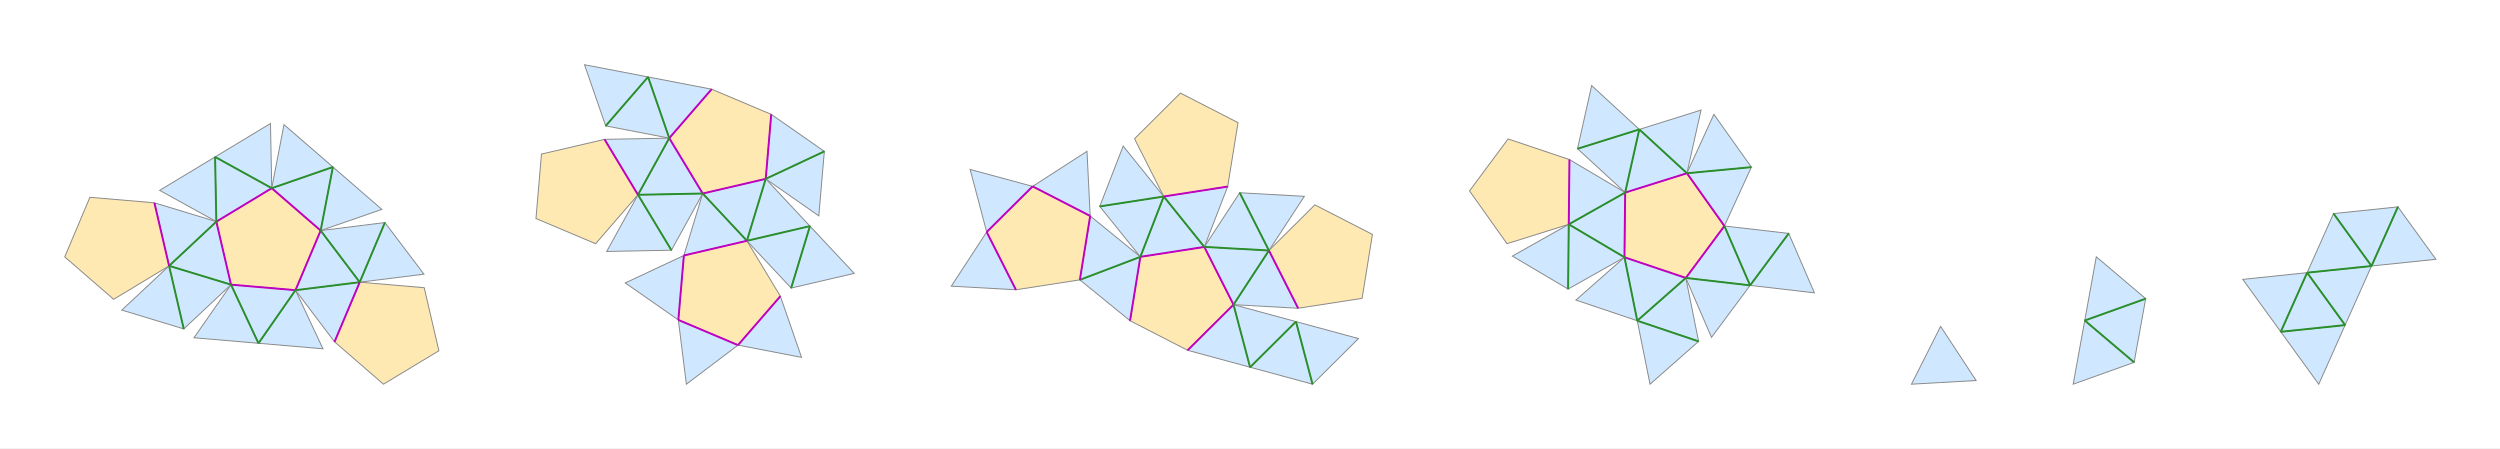
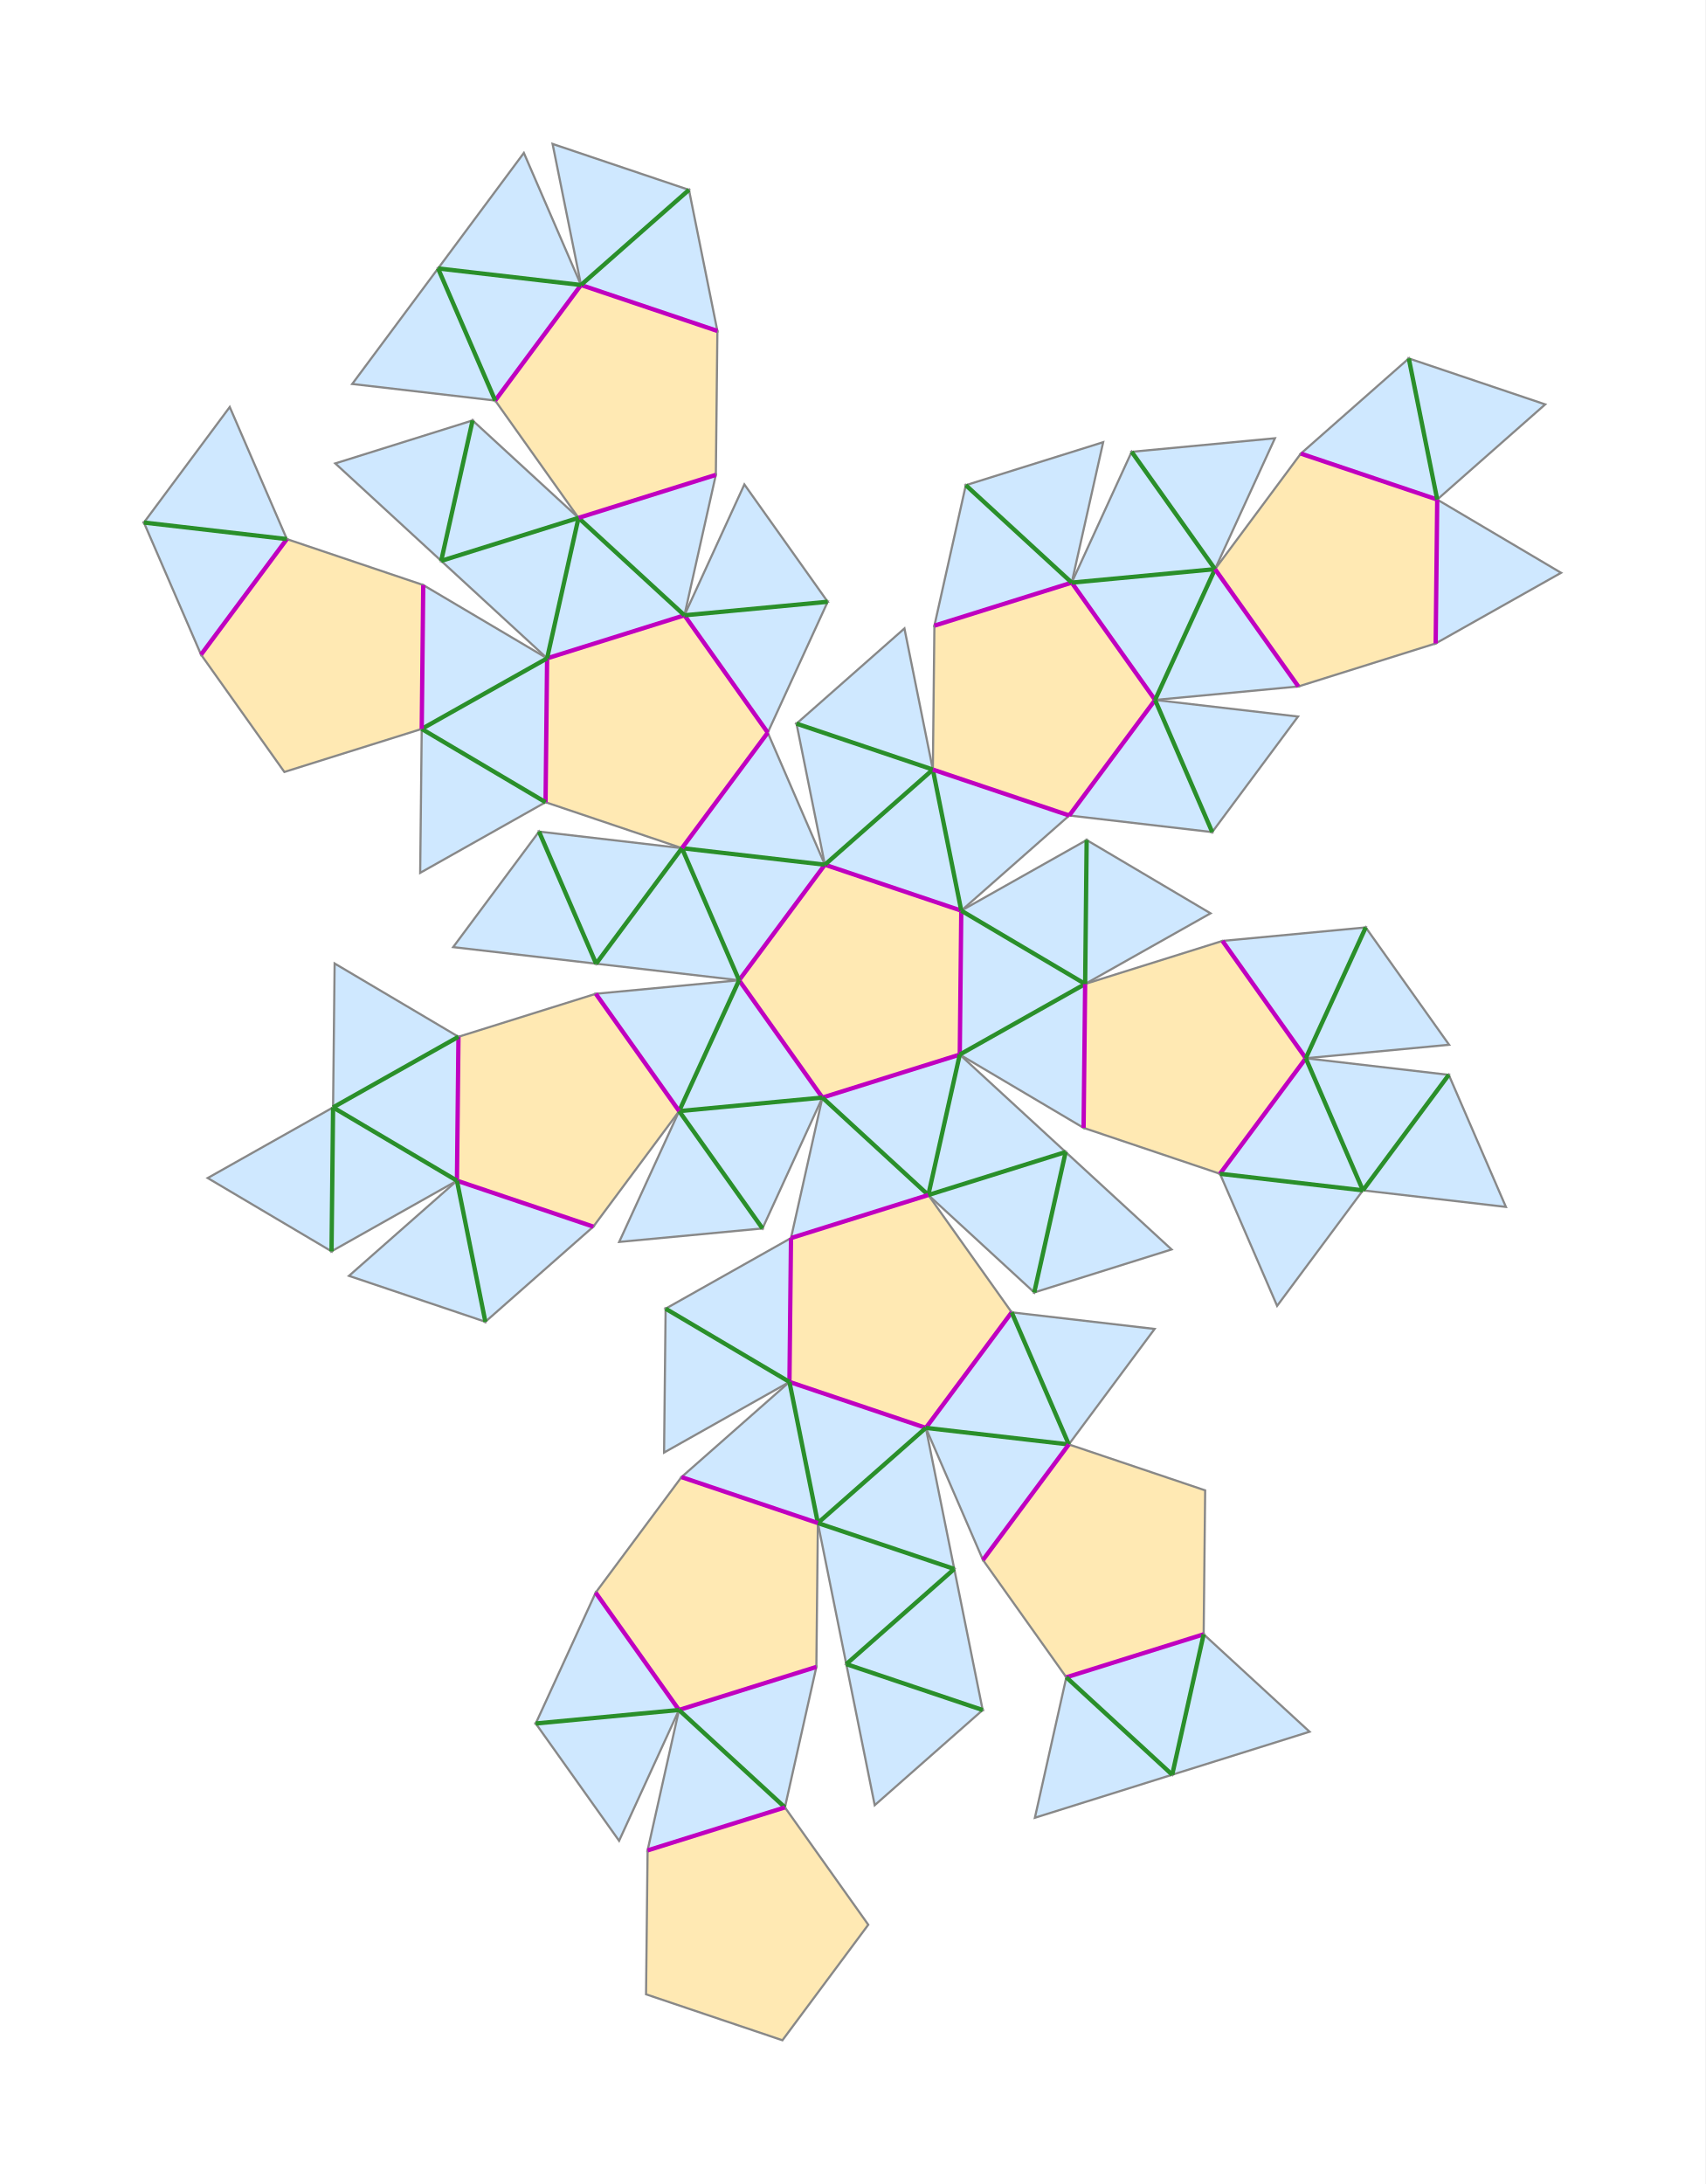
- <svg xmlns="http://www.w3.org/2000/svg" width="1545" height="277" viewBox="0 0 1545 277">
-   <rect width="1545" height="277" fill="white" />
-   <polygon points="198.17,142.49 167.94,116.30 133.69,136.97 142.76,175.93 182.61,179.34" fill="#ffe9b3" stroke="#888" stroke-width="0.6" />
-   <polygon points="104.49,164.30 142.76,175.93 133.69,136.97" fill="#cfe8ff" stroke="#888" stroke-width="0.6" />
-   <polygon points="198.17,142.49 182.61,179.34 222.31,174.39" fill="#cfe8ff" stroke="#888" stroke-width="0.6" />
-   <polygon points="167.94,116.30 132.92,96.98 133.69,136.97" fill="#cfe8ff" stroke="#888" stroke-width="0.6" />
-   <polygon points="159.73,212.15 182.61,179.34 142.76,175.93" fill="#cfe8ff" stroke="#888" stroke-width="0.6" />
-   <polygon points="198.17,142.49 205.73,103.21 167.94,116.30" fill="#cfe8ff" stroke="#888" stroke-width="0.6" />
-   <polygon points="142.76,175.93 104.49,164.30 113.56,203.26" fill="#cfe8ff" stroke="#888" stroke-width="0.6" />
-   <polygon points="95.42,125.34 104.49,164.30 133.69,136.97" fill="#cfe8ff" stroke="#888" stroke-width="0.6" />
-   <polygon points="222.31,174.39 237.87,137.54 198.17,142.49" fill="#cfe8ff" stroke="#888" stroke-width="0.6" />
-   <polygon points="222.31,174.39 182.61,179.34 206.75,211.24" fill="#cfe8ff" stroke="#888" stroke-width="0.6" />
-   <polygon points="167.16,76.31 132.92,96.98 167.94,116.30" fill="#cfe8ff" stroke="#888" stroke-width="0.6" />
-   <polygon points="133.69,136.97 132.92,96.98 98.67,117.64" fill="#cfe8ff" stroke="#888" stroke-width="0.6" />
-   <polygon points="199.59,215.56 182.61,179.34 159.73,212.15" fill="#cfe8ff" stroke="#888" stroke-width="0.6" />
-   <polygon points="159.73,212.15 142.76,175.93 119.88,208.73" fill="#cfe8ff" stroke="#888" stroke-width="0.6" />
-   <polygon points="198.17,142.49 235.97,129.40 205.73,103.21" fill="#cfe8ff" stroke="#888" stroke-width="0.6" />
-   <polygon points="205.73,103.21 175.50,77.02 167.94,116.30" fill="#cfe8ff" stroke="#888" stroke-width="0.6" />
-   <polygon points="113.56,203.26 104.49,164.30 75.28,191.64" fill="#cfe8ff" stroke="#888" stroke-width="0.6" />
-   <polygon points="40.00,158.78 70.24,184.97 104.49,164.30 95.42,125.34 55.56,121.93" fill="#ffe9b3" stroke="#888" stroke-width="0.6" />
-   <polygon points="262.00,169.44 237.87,137.54 222.31,174.39" fill="#cfe8ff" stroke="#888" stroke-width="0.6" />
-   <polygon points="271.23,216.76 262.16,177.80 222.31,174.39 206.75,211.24 236.98,237.43" fill="#ffe9b3" stroke="#888" stroke-width="0.6" />
-   <line x1="142.76" y1="175.93" x2="133.69" y2="136.97" stroke="#c000c0" stroke-width="1.2" />
-   <line x1="182.61" y1="179.34" x2="198.17" y2="142.49" stroke="#c000c0" stroke-width="1.2" />
-   <line x1="133.69" y1="136.97" x2="167.94" y2="116.30" stroke="#c000c0" stroke-width="1.2" />
-   <line x1="182.61" y1="179.34" x2="142.76" y2="175.93" stroke="#c000c0" stroke-width="1.2" />
-   <line x1="167.94" y1="116.30" x2="198.17" y2="142.49" stroke="#c000c0" stroke-width="1.2" />
-   <line x1="142.76" y1="175.93" x2="104.49" y2="164.30" stroke="#2a8f2a" stroke-width="1.2" />
-   <line x1="133.69" y1="136.97" x2="104.49" y2="164.30" stroke="#2a8f2a" stroke-width="1.2" />
-   <line x1="222.31" y1="174.39" x2="198.17" y2="142.49" stroke="#2a8f2a" stroke-width="1.2" />
-   <line x1="182.61" y1="179.34" x2="222.31" y2="174.39" stroke="#2a8f2a" stroke-width="1.2" />
-   <line x1="132.92" y1="96.98" x2="167.94" y2="116.30" stroke="#2a8f2a" stroke-width="1.2" />
-   <line x1="132.92" y1="96.98" x2="133.69" y2="136.97" stroke="#2a8f2a" stroke-width="1.2" />
-   <line x1="182.61" y1="179.34" x2="159.73" y2="212.15" stroke="#2a8f2a" stroke-width="1.2" />
-   <line x1="142.76" y1="175.93" x2="159.73" y2="212.15" stroke="#2a8f2a" stroke-width="1.2" />
-   <line x1="198.17" y1="142.49" x2="205.73" y2="103.21" stroke="#2a8f2a" stroke-width="1.2" />
-   <line x1="205.73" y1="103.21" x2="167.94" y2="116.30" stroke="#2a8f2a" stroke-width="1.2" />
-   <line x1="104.49" y1="164.30" x2="113.56" y2="203.26" stroke="#2a8f2a" stroke-width="1.2" />
-   <line x1="104.49" y1="164.30" x2="95.42" y2="125.34" stroke="#c000c0" stroke-width="1.2" />
-   <line x1="237.87" y1="137.54" x2="222.31" y2="174.39" stroke="#2a8f2a" stroke-width="1.2" />
-   <line x1="206.75" y1="211.24" x2="222.31" y2="174.39" stroke="#c000c0" stroke-width="1.2" />
-   <polygon points="439.78,55.12 413.59,85.36 434.26,119.60 473.22,110.53 476.63,70.68" fill="#ffe9b3" stroke="#888" stroke-width="0.6" />
-   <polygon points="473.22,110.53 434.26,119.60 461.59,148.81" fill="#cfe8ff" stroke="#888" stroke-width="0.6" />
-   <polygon points="413.59,85.36 439.78,55.12 400.50,47.56" fill="#cfe8ff" stroke="#888" stroke-width="0.6" />
-   <polygon points="434.26,119.60 413.59,85.36 394.27,120.38" fill="#cfe8ff" stroke="#888" stroke-width="0.6" />
-   <polygon points="473.22,110.53 509.44,93.56 476.63,70.68" fill="#cfe8ff" stroke="#888" stroke-width="0.6" />
-   <polygon points="422.63,157.88 461.59,148.81 434.26,119.60" fill="#cfe8ff" stroke="#888" stroke-width="0.6" />
-   <polygon points="473.22,110.53 461.59,148.81 500.55,139.74" fill="#cfe8ff" stroke="#888" stroke-width="0.6" />
-   <polygon points="374.31,77.80 413.59,85.36 400.50,47.56" fill="#cfe8ff" stroke="#888" stroke-width="0.6" />
-   <polygon points="394.27,120.38 413.59,85.36 373.60,86.13" fill="#cfe8ff" stroke="#888" stroke-width="0.6" />
-   <polygon points="414.93,154.63 434.26,119.60 394.27,120.38" fill="#cfe8ff" stroke="#888" stroke-width="0.6" />
-   <polygon points="506.03,133.42 509.44,93.56 473.22,110.53" fill="#cfe8ff" stroke="#888" stroke-width="0.6" />
-   <polygon points="456.07,213.29 482.26,183.06 461.59,148.81 422.63,157.88 419.22,197.73" fill="#ffe9b3" stroke="#888" stroke-width="0.6" />
-   <polygon points="461.59,148.81 488.93,178.01 500.55,139.74" fill="#cfe8ff" stroke="#888" stroke-width="0.6" />
-   <polygon points="361.22,40.00 374.31,77.80 400.50,47.56" fill="#cfe8ff" stroke="#888" stroke-width="0.6" />
-   <polygon points="373.60,86.13 334.64,95.20 331.23,135.05 368.08,150.61 394.27,120.38" fill="#ffe9b3" stroke="#888" stroke-width="0.6" />
-   <polygon points="394.27,120.38 374.94,155.40 414.93,154.63" fill="#cfe8ff" stroke="#888" stroke-width="0.6" />
-   <polygon points="386.41,174.85 419.22,197.73 422.63,157.88" fill="#cfe8ff" stroke="#888" stroke-width="0.6" />
-   <polygon points="482.26,183.06 456.07,213.29 495.35,220.85" fill="#cfe8ff" stroke="#888" stroke-width="0.6" />
-   <polygon points="424.17,237.43 456.07,213.29 419.22,197.73" fill="#cfe8ff" stroke="#888" stroke-width="0.6" />
-   <polygon points="500.55,139.74 488.93,178.01 527.89,168.94" fill="#cfe8ff" stroke="#888" stroke-width="0.6" />
-   <line x1="434.26" y1="119.60" x2="473.22" y2="110.53" stroke="#c000c0" stroke-width="1.2" />
-   <line x1="439.78" y1="55.12" x2="413.59" y2="85.36" stroke="#c000c0" stroke-width="1.2" />
-   <line x1="413.59" y1="85.36" x2="434.26" y2="119.60" stroke="#c000c0" stroke-width="1.2" />
-   <line x1="473.22" y1="110.53" x2="476.63" y2="70.68" stroke="#c000c0" stroke-width="1.2" />
-   <line x1="461.59" y1="148.81" x2="434.26" y2="119.60" stroke="#2a8f2a" stroke-width="1.2" />
-   <line x1="461.59" y1="148.81" x2="473.22" y2="110.53" stroke="#2a8f2a" stroke-width="1.2" />
-   <line x1="413.59" y1="85.36" x2="400.50" y2="47.56" stroke="#2a8f2a" stroke-width="1.2" />
-   <line x1="413.59" y1="85.36" x2="394.27" y2="120.38" stroke="#2a8f2a" stroke-width="1.2" />
-   <line x1="434.26" y1="119.60" x2="394.27" y2="120.38" stroke="#2a8f2a" stroke-width="1.2" />
-   <line x1="509.44" y1="93.56" x2="473.22" y2="110.53" stroke="#2a8f2a" stroke-width="1.2" />
-   <line x1="461.59" y1="148.81" x2="422.63" y2="157.88" stroke="#c000c0" stroke-width="1.2" />
-   <line x1="461.59" y1="148.81" x2="500.55" y2="139.74" stroke="#2a8f2a" stroke-width="1.2" />
-   <line x1="400.50" y1="47.56" x2="374.31" y2="77.80" stroke="#2a8f2a" stroke-width="1.2" />
-   <line x1="394.27" y1="120.38" x2="373.60" y2="86.13" stroke="#c000c0" stroke-width="1.2" />
-   <line x1="414.93" y1="154.63" x2="394.27" y2="120.38" stroke="#2a8f2a" stroke-width="1.2" />
-   <line x1="422.63" y1="157.88" x2="419.22" y2="197.73" stroke="#c000c0" stroke-width="1.2" />
-   <line x1="482.26" y1="183.06" x2="456.07" y2="213.29" stroke="#c000c0" stroke-width="1.2" />
-   <line x1="456.07" y1="213.29" x2="419.22" y2="197.73" stroke="#c000c0" stroke-width="1.2" />
-   <line x1="488.93" y1="178.01" x2="500.55" y2="139.74" stroke="#2a8f2a" stroke-width="1.2" />
-   <polygon points="698.36,198.21 733.94,216.48 762.31,188.28 744.26,152.59 704.74,158.72" fill="#ffe9b3" stroke="#888" stroke-width="0.6" />
-   <polygon points="772.55,226.95 762.31,188.28 733.94,216.48" fill="#cfe8ff" stroke="#888" stroke-width="0.6" />
-   <polygon points="704.74,158.72 667.35,172.94 698.36,198.21" fill="#cfe8ff" stroke="#888" stroke-width="0.6" />
-   <polygon points="784.20,154.81 744.26,152.59 762.31,188.28" fill="#cfe8ff" stroke="#888" stroke-width="0.6" />
-   <polygon points="704.74,158.72 744.26,152.59 719.19,121.43" fill="#cfe8ff" stroke="#888" stroke-width="0.6" />
-   <polygon points="800.92,198.76 762.31,188.28 772.55,226.95" fill="#cfe8ff" stroke="#888" stroke-width="0.6" />
-   <polygon points="673.73,133.46 667.35,172.94 704.74,158.72" fill="#cfe8ff" stroke="#888" stroke-width="0.6" />
-   <polygon points="784.20,154.81 762.31,188.28 802.25,190.50" fill="#cfe8ff" stroke="#888" stroke-width="0.6" />
-   <polygon points="766.15,119.11 744.26,152.59 784.20,154.81" fill="#cfe8ff" stroke="#888" stroke-width="0.6" />
-   <polygon points="679.66,127.56 704.74,158.72 719.19,121.43" fill="#cfe8ff" stroke="#888" stroke-width="0.6" />
-   <polygon points="719.19,121.43 744.26,152.59 758.71,115.29" fill="#cfe8ff" stroke="#888" stroke-width="0.6" />
-   <polygon points="800.92,198.76 772.55,226.95 811.15,237.43" fill="#cfe8ff" stroke="#888" stroke-width="0.6" />
-   <polygon points="627.82,179.08 667.35,172.94 673.73,133.46 638.14,115.19 609.77,143.38" fill="#ffe9b3" stroke="#888" stroke-width="0.6" />
-   <polygon points="802.25,190.50 841.78,184.37 848.16,144.88 812.57,126.61 784.20,154.81" fill="#ffe9b3" stroke="#888" stroke-width="0.6" />
-   <polygon points="766.15,119.11 784.20,154.81 806.09,121.33" fill="#cfe8ff" stroke="#888" stroke-width="0.6" />
-   <polygon points="694.11,90.26 679.66,127.56 719.19,121.43" fill="#cfe8ff" stroke="#888" stroke-width="0.6" />
-   <polygon points="765.09,75.80 729.51,57.53 701.14,85.73 719.19,121.43 758.71,115.29" fill="#ffe9b3" stroke="#888" stroke-width="0.6" />
-   <polygon points="800.92,198.76 811.15,237.43 839.52,209.23" fill="#cfe8ff" stroke="#888" stroke-width="0.6" />
-   <polygon points="587.89,176.86 627.82,179.08 609.77,143.38" fill="#cfe8ff" stroke="#888" stroke-width="0.6" />
-   <polygon points="638.14,115.19 599.54,104.72 609.77,143.38" fill="#cfe8ff" stroke="#888" stroke-width="0.6" />
-   <polygon points="671.76,93.51 638.14,115.19 673.73,133.46" fill="#cfe8ff" stroke="#888" stroke-width="0.6" />
-   <line x1="762.31" y1="188.28" x2="733.94" y2="216.48" stroke="#c000c0" stroke-width="1.2" />
-   <line x1="698.36" y1="198.21" x2="704.74" y2="158.72" stroke="#c000c0" stroke-width="1.2" />
-   <line x1="744.26" y1="152.59" x2="762.31" y2="188.28" stroke="#c000c0" stroke-width="1.2" />
-   <line x1="744.26" y1="152.59" x2="704.74" y2="158.72" stroke="#c000c0" stroke-width="1.2" />
-   <line x1="762.31" y1="188.28" x2="772.55" y2="226.95" stroke="#2a8f2a" stroke-width="1.2" />
-   <line x1="667.35" y1="172.94" x2="704.74" y2="158.72" stroke="#2a8f2a" stroke-width="1.2" />
-   <line x1="762.31" y1="188.28" x2="784.20" y2="154.81" stroke="#2a8f2a" stroke-width="1.2" />
-   <line x1="744.26" y1="152.59" x2="784.20" y2="154.81" stroke="#2a8f2a" stroke-width="1.2" />
-   <line x1="704.74" y1="158.72" x2="719.19" y2="121.43" stroke="#2a8f2a" stroke-width="1.2" />
-   <line x1="744.26" y1="152.59" x2="719.19" y2="121.43" stroke="#2a8f2a" stroke-width="1.2" />
-   <line x1="772.55" y1="226.95" x2="800.92" y2="198.76" stroke="#2a8f2a" stroke-width="1.2" />
-   <line x1="667.35" y1="172.94" x2="673.73" y2="133.46" stroke="#c000c0" stroke-width="1.2" />
-   <line x1="784.20" y1="154.81" x2="802.25" y2="190.50" stroke="#c000c0" stroke-width="1.2" />
-   <line x1="784.20" y1="154.81" x2="766.15" y2="119.11" stroke="#2a8f2a" stroke-width="1.2" />
-   <line x1="679.66" y1="127.56" x2="719.19" y2="121.43" stroke="#2a8f2a" stroke-width="1.2" />
-   <line x1="758.71" y1="115.29" x2="719.19" y2="121.43" stroke="#c000c0" stroke-width="1.2" />
-   <line x1="811.15" y1="237.43" x2="800.92" y2="198.76" stroke="#2a8f2a" stroke-width="1.2" />
-   <line x1="627.82" y1="179.08" x2="609.77" y2="143.38" stroke="#c000c0" stroke-width="1.2" />
-   <line x1="609.77" y1="143.38" x2="638.14" y2="115.19" stroke="#c000c0" stroke-width="1.2" />
-   <line x1="638.14" y1="115.19" x2="673.73" y2="133.46" stroke="#c000c0" stroke-width="1.2" />
-   <polygon points="1004.35,119.00 1003.92,159.00 1041.83,171.77 1065.68,139.66 1042.52,107.05" fill="#ffe9b3" stroke="#888" stroke-width="0.6" />
-   <polygon points="1004.35,119.00 969.49,138.63 1003.92,159.00" fill="#cfe8ff" stroke="#888" stroke-width="0.6" />
-   <polygon points="1041.83,171.77 1003.92,159.00 1011.82,198.21" fill="#cfe8ff" stroke="#888" stroke-width="0.6" />
-   <polygon points="1042.52,107.05 1013.08,79.97 1004.35,119.00" fill="#cfe8ff" stroke="#888" stroke-width="0.6" />
-   <polygon points="1081.56,176.37 1065.68,139.66 1041.83,171.77" fill="#cfe8ff" stroke="#888" stroke-width="0.6" />
-   <polygon points="1042.52,107.05 1065.68,139.66 1082.34,103.29" fill="#cfe8ff" stroke="#888" stroke-width="0.6" />
-   <polygon points="969.07,178.63 1003.92,159.00 969.49,138.63" fill="#cfe8ff" stroke="#888" stroke-width="0.6" />
-   <polygon points="969.92,98.63 969.49,138.63 1004.35,119.00" fill="#cfe8ff" stroke="#888" stroke-width="0.6" />
-   <polygon points="1003.92,159.00 973.91,185.45 1011.82,198.21" fill="#cfe8ff" stroke="#888" stroke-width="0.6" />
-   <polygon points="1049.73,210.98 1041.83,171.77 1011.82,198.21" fill="#cfe8ff" stroke="#888" stroke-width="0.6" />
-   <polygon points="1004.35,119.00 1013.08,79.97 974.91,91.92" fill="#cfe8ff" stroke="#888" stroke-width="0.6" />
-   <polygon points="1013.08,79.97 1042.52,107.05 1051.25,68.01" fill="#cfe8ff" stroke="#888" stroke-width="0.6" />
-   <polygon points="1081.56,176.37 1041.83,171.77 1057.71,208.48" fill="#cfe8ff" stroke="#888" stroke-width="0.6" />
-   <polygon points="1105.42,144.26 1065.68,139.66 1081.56,176.37" fill="#cfe8ff" stroke="#888" stroke-width="0.6" />
-   <polygon points="1059.18,70.68 1042.52,107.05 1082.34,103.29" fill="#cfe8ff" stroke="#888" stroke-width="0.6" />
-   <polygon points="969.49,138.63 934.64,158.26 969.07,178.63" fill="#cfe8ff" stroke="#888" stroke-width="0.6" />
-   <polygon points="969.49,138.63 969.92,98.63 932.01,85.87 908.16,117.98 931.32,150.59" fill="#ffe9b3" stroke="#888" stroke-width="0.6" />
-   <polygon points="1049.73,210.98 1011.82,198.21 1019.72,237.43" fill="#cfe8ff" stroke="#888" stroke-width="0.6" />
-   <polygon points="1013.08,79.97 983.64,52.89 974.91,91.92" fill="#cfe8ff" stroke="#888" stroke-width="0.6" />
-   <polygon points="1105.42,144.26 1081.56,176.37 1121.30,180.98" fill="#cfe8ff" stroke="#888" stroke-width="0.6" />
-   <line x1="1003.92" y1="159.00" x2="1004.35" y2="119.00" stroke="#c000c0" stroke-width="1.2" />
-   <line x1="1041.83" y1="171.77" x2="1003.92" y2="159.00" stroke="#c000c0" stroke-width="1.2" />
-   <line x1="1042.52" y1="107.05" x2="1004.35" y2="119.00" stroke="#c000c0" stroke-width="1.2" />
-   <line x1="1065.68" y1="139.66" x2="1041.83" y2="171.77" stroke="#c000c0" stroke-width="1.2" />
-   <line x1="1065.68" y1="139.66" x2="1042.52" y2="107.05" stroke="#c000c0" stroke-width="1.2" />
-   <line x1="1003.92" y1="159.00" x2="969.49" y2="138.63" stroke="#2a8f2a" stroke-width="1.2" />
-   <line x1="969.49" y1="138.63" x2="1004.35" y2="119.00" stroke="#2a8f2a" stroke-width="1.2" />
-   <line x1="1003.92" y1="159.00" x2="1011.82" y2="198.21" stroke="#2a8f2a" stroke-width="1.2" />
-   <line x1="1041.83" y1="171.77" x2="1011.82" y2="198.21" stroke="#2a8f2a" stroke-width="1.2" />
-   <line x1="1013.08" y1="79.97" x2="1004.35" y2="119.00" stroke="#2a8f2a" stroke-width="1.2" />
-   <line x1="1013.08" y1="79.97" x2="1042.52" y2="107.05" stroke="#2a8f2a" stroke-width="1.2" />
-   <line x1="1041.83" y1="171.77" x2="1081.56" y2="176.37" stroke="#2a8f2a" stroke-width="1.2" />
-   <line x1="1065.68" y1="139.66" x2="1081.56" y2="176.37" stroke="#2a8f2a" stroke-width="1.2" />
-   <line x1="1082.34" y1="103.29" x2="1042.52" y2="107.05" stroke="#2a8f2a" stroke-width="1.2" />
-   <line x1="969.07" y1="178.63" x2="969.49" y2="138.63" stroke="#2a8f2a" stroke-width="1.2" />
-   <line x1="969.49" y1="138.63" x2="969.92" y2="98.63" stroke="#c000c0" stroke-width="1.2" />
-   <line x1="1011.82" y1="198.21" x2="1049.73" y2="210.98" stroke="#2a8f2a" stroke-width="1.2" />
-   <line x1="1013.08" y1="79.97" x2="974.91" y2="91.92" stroke="#2a8f2a" stroke-width="1.2" />
-   <line x1="1081.56" y1="176.37" x2="1105.42" y2="144.26" stroke="#2a8f2a" stroke-width="1.2" />
-   <polygon points="1199.30,201.71 1181.30,237.43 1221.23,235.16" fill="#cfe8ff" stroke="#888" stroke-width="0.6" />
-   <polygon points="1288.37,198.07 1281.23,237.43 1318.89,223.93" fill="#cfe8ff" stroke="#888" stroke-width="0.6" />
-   <polygon points="1326.03,184.57 1288.37,198.07 1318.89,223.93" fill="#cfe8ff" stroke="#888" stroke-width="0.6" />
-   <polygon points="1326.03,184.57 1295.51,158.71 1288.37,198.07" fill="#cfe8ff" stroke="#888" stroke-width="0.6" />
-   <line x1="1288.37" y1="198.07" x2="1318.89" y2="223.93" stroke="#2a8f2a" stroke-width="1.2" />
-   <line x1="1288.37" y1="198.07" x2="1326.03" y2="184.57" stroke="#2a8f2a" stroke-width="1.2" />
-   <polygon points="1432.98,237.43 1449.29,200.90 1409.51,205.04" fill="#cfe8ff" stroke="#888" stroke-width="0.6" />
-   <polygon points="1409.51,205.04 1449.29,200.90 1425.81,168.51" fill="#cfe8ff" stroke="#888" stroke-width="0.6" />
-   <polygon points="1449.29,200.90 1465.60,164.38 1425.81,168.51" fill="#cfe8ff" stroke="#888" stroke-width="0.6" />
-   <polygon points="1409.51,205.04 1425.81,168.51 1386.03,172.65" fill="#cfe8ff" stroke="#888" stroke-width="0.6" />
-   <polygon points="1425.81,168.51 1465.60,164.38 1442.12,131.99" fill="#cfe8ff" stroke="#888" stroke-width="0.6" />
-   <polygon points="1465.60,164.38 1481.91,127.85 1442.12,131.99" fill="#cfe8ff" stroke="#888" stroke-width="0.6" />
-   <polygon points="1505.38,160.24 1481.91,127.85 1465.60,164.38" fill="#cfe8ff" stroke="#888" stroke-width="0.6" />
-   <line x1="1449.29" y1="200.90" x2="1409.51" y2="205.04" stroke="#2a8f2a" stroke-width="1.2" />
-   <line x1="1449.29" y1="200.90" x2="1425.81" y2="168.51" stroke="#2a8f2a" stroke-width="1.2" />
-   <line x1="1425.81" y1="168.51" x2="1409.51" y2="205.04" stroke="#2a8f2a" stroke-width="1.2" />
-   <line x1="1465.60" y1="164.38" x2="1425.81" y2="168.51" stroke="#2a8f2a" stroke-width="1.2" />
-   <line x1="1465.60" y1="164.38" x2="1442.12" y2="131.99" stroke="#2a8f2a" stroke-width="1.2" />
-   <line x1="1465.60" y1="164.38" x2="1481.91" y2="127.85" stroke="#2a8f2a" stroke-width="1.2" />
+ <svg xmlns="http://www.w3.org/2000/svg" width="474" height="607" viewBox="0 0 474 607">
+   <rect width="474" height="607" fill="white" />
+   <polygon points="266.77,293.10 267.19,253.10 229.28,240.33 205.43,272.44 228.59,305.05" fill="#ffe9b3" stroke="#888" stroke-width="0.6" />
+   <polygon points="228.59,305.05 258.03,332.13 266.77,293.10" fill="#cfe8ff" stroke="#888" stroke-width="0.6" />
+   <polygon points="229.28,240.33 189.55,235.73 205.43,272.44" fill="#cfe8ff" stroke="#888" stroke-width="0.6" />
+   <polygon points="267.19,253.10 259.29,213.89 229.28,240.33" fill="#cfe8ff" stroke="#888" stroke-width="0.6" />
+   <polygon points="301.62,273.47 267.19,253.10 266.77,293.10" fill="#cfe8ff" stroke="#888" stroke-width="0.6" />
+   <polygon points="228.59,305.05 205.43,272.44 188.77,308.81" fill="#cfe8ff" stroke="#888" stroke-width="0.6" />
+   <polygon points="219.86,344.09 258.03,332.13 228.59,305.05" fill="#cfe8ff" stroke="#888" stroke-width="0.6" />
+   <polygon points="266.77,293.10 258.03,332.13 296.20,320.18" fill="#cfe8ff" stroke="#888" stroke-width="0.6" />
+   <polygon points="213.40,203.62 189.55,235.73 229.28,240.33" fill="#cfe8ff" stroke="#888" stroke-width="0.6" />
+   <polygon points="205.43,272.44 189.55,235.73 165.69,267.84" fill="#cfe8ff" stroke="#888" stroke-width="0.6" />
+   <polygon points="229.28,240.33 259.29,213.89 221.39,201.12" fill="#cfe8ff" stroke="#888" stroke-width="0.6" />
+   <polygon points="267.19,253.10 297.20,226.65 259.29,213.89" fill="#cfe8ff" stroke="#888" stroke-width="0.6" />
+   <polygon points="301.62,273.47 266.77,293.10 301.19,313.47" fill="#cfe8ff" stroke="#888" stroke-width="0.6" />
+   <polygon points="301.62,273.47 302.04,233.47 267.19,253.10" fill="#cfe8ff" stroke="#888" stroke-width="0.6" />
+   <polygon points="188.77,308.81 205.43,272.44 165.61,276.20" fill="#cfe8ff" stroke="#888" stroke-width="0.6" />
+   <polygon points="188.77,308.81 211.94,341.42 228.59,305.05" fill="#cfe8ff" stroke="#888" stroke-width="0.6" />
+   <polygon points="281.20,364.74 258.03,332.13 219.86,344.09 219.43,384.08 257.34,396.85" fill="#ffe9b3" stroke="#888" stroke-width="0.6" />
+   <polygon points="258.03,332.13 287.47,359.21 296.20,320.18" fill="#cfe8ff" stroke="#888" stroke-width="0.6" />
+   <polygon points="213.40,203.62 190.24,171.01 152.07,182.97 151.64,222.96 189.55,235.73" fill="#ffe9b3" stroke="#888" stroke-width="0.6" />
+   <polygon points="189.55,235.73 149.82,231.12 165.69,267.84" fill="#cfe8ff" stroke="#888" stroke-width="0.6" />
+   <polygon points="221.39,201.12 259.29,213.89 251.39,174.67" fill="#cfe8ff" stroke="#888" stroke-width="0.6" />
+   <polygon points="259.72,173.89 259.29,213.89 297.20,226.65 321.06,194.54 297.89,161.93" fill="#ffe9b3" stroke="#888" stroke-width="0.6" />
+   <polygon points="301.62,273.47 301.19,313.47 339.10,326.23 362.95,294.12 339.79,261.51" fill="#ffe9b3" stroke="#888" stroke-width="0.6" />
+   <polygon points="336.47,253.84 302.04,233.47 301.62,273.47" fill="#cfe8ff" stroke="#888" stroke-width="0.6" />
+   <polygon points="127.43,288.15 127.01,328.15 164.92,340.92 188.77,308.81 165.61,276.20" fill="#ffe9b3" stroke="#888" stroke-width="0.6" />
+   <polygon points="188.77,308.81 172.11,345.17 211.94,341.42" fill="#cfe8ff" stroke="#888" stroke-width="0.6" />
+   <polygon points="219.43,384.08 219.86,344.09 185.01,363.72" fill="#cfe8ff" stroke="#888" stroke-width="0.6" />
+   <polygon points="227.33,423.30 257.34,396.85 219.43,384.08" fill="#cfe8ff" stroke="#888" stroke-width="0.6" />
+   <polygon points="297.08,401.45 281.20,364.74 257.34,396.85" fill="#cfe8ff" stroke="#888" stroke-width="0.6" />
+   <polygon points="296.20,320.18 287.47,359.21 325.64,347.26" fill="#cfe8ff" stroke="#888" stroke-width="0.6" />
+   <polygon points="190.24,171.01 160.80,143.93 152.07,182.97" fill="#cfe8ff" stroke="#888" stroke-width="0.6" />
+   <polygon points="117.22,202.59 151.64,222.96 152.07,182.97" fill="#cfe8ff" stroke="#888" stroke-width="0.6" />
+   <polygon points="213.40,203.62 230.06,167.25 190.24,171.01" fill="#cfe8ff" stroke="#888" stroke-width="0.6" />
+   <polygon points="165.69,267.84 149.82,231.12 125.96,263.23" fill="#cfe8ff" stroke="#888" stroke-width="0.6" />
+   <polygon points="297.89,161.93 268.45,134.85 259.72,173.89" fill="#cfe8ff" stroke="#888" stroke-width="0.6" />
+   <polygon points="321.06,194.54 297.20,226.65 336.94,231.26" fill="#cfe8ff" stroke="#888" stroke-width="0.6" />
+   <polygon points="297.89,161.93 321.06,194.54 337.72,158.18" fill="#cfe8ff" stroke="#888" stroke-width="0.6" />
+   <polygon points="362.95,294.12 339.10,326.23 378.83,330.84" fill="#cfe8ff" stroke="#888" stroke-width="0.6" />
+   <polygon points="379.61,257.76 339.79,261.51 362.95,294.12" fill="#cfe8ff" stroke="#888" stroke-width="0.6" />
+   <polygon points="164.92,340.92 127.01,328.15 134.91,367.36" fill="#cfe8ff" stroke="#888" stroke-width="0.6" />
+   <polygon points="92.58,307.78 127.01,328.15 127.43,288.15" fill="#cfe8ff" stroke="#888" stroke-width="0.6" />
+   <polygon points="185.01,363.72 184.58,403.71 219.43,384.08" fill="#cfe8ff" stroke="#888" stroke-width="0.6" />
+   <polygon points="227.33,423.30 265.24,436.06 257.34,396.85" fill="#cfe8ff" stroke="#888" stroke-width="0.6" />
+   <polygon points="189.42,410.53 227.33,423.30 219.43,384.08" fill="#cfe8ff" stroke="#888" stroke-width="0.6" />
+   <polygon points="320.93,369.35 281.20,364.74 297.08,401.45" fill="#cfe8ff" stroke="#888" stroke-width="0.6" />
+   <polygon points="257.34,396.85 273.22,433.56 297.08,401.45" fill="#cfe8ff" stroke="#888" stroke-width="0.6" />
+   <polygon points="198.97,131.98 160.80,143.93 190.24,171.01" fill="#cfe8ff" stroke="#888" stroke-width="0.6" />
+   <polygon points="152.07,182.97 160.80,143.93 122.63,155.88" fill="#cfe8ff" stroke="#888" stroke-width="0.6" />
+   <polygon points="116.79,242.59 151.64,222.96 117.22,202.59" fill="#cfe8ff" stroke="#888" stroke-width="0.6" />
+   <polygon points="117.64,162.60 117.22,202.59 152.07,182.97" fill="#cfe8ff" stroke="#888" stroke-width="0.6" />
+   <polygon points="230.06,167.25 206.90,134.64 190.24,171.01" fill="#cfe8ff" stroke="#888" stroke-width="0.6" />
+   <polygon points="306.63,122.90 268.45,134.85 297.89,161.93" fill="#cfe8ff" stroke="#888" stroke-width="0.6" />
+   <polygon points="360.79,199.15 321.06,194.54 336.94,231.26" fill="#cfe8ff" stroke="#888" stroke-width="0.6" />
+   <polygon points="337.72,158.18 321.06,194.54 360.88,190.79" fill="#cfe8ff" stroke="#888" stroke-width="0.6" />
+   <polygon points="314.55,125.57 297.89,161.93 337.72,158.18" fill="#cfe8ff" stroke="#888" stroke-width="0.6" />
+   <polygon points="402.69,298.73 362.95,294.12 378.83,330.84" fill="#cfe8ff" stroke="#888" stroke-width="0.6" />
+   <polygon points="378.83,330.84 339.10,326.23 354.98,362.94" fill="#cfe8ff" stroke="#888" stroke-width="0.6" />
+   <polygon points="379.61,257.76 362.95,294.12 402.78,290.37" fill="#cfe8ff" stroke="#888" stroke-width="0.6" />
+   <polygon points="134.91,367.36 127.01,328.15 97.00,354.60" fill="#cfe8ff" stroke="#888" stroke-width="0.6" />
+   <polygon points="92.15,347.78 127.01,328.15 92.58,307.78" fill="#cfe8ff" stroke="#888" stroke-width="0.6" />
+   <polygon points="127.43,288.15 93.01,267.78 92.58,307.78" fill="#cfe8ff" stroke="#888" stroke-width="0.6" />
+   <polygon points="265.24,436.06 227.33,423.30 235.23,462.51" fill="#cfe8ff" stroke="#888" stroke-width="0.6" />
+   <polygon points="165.57,442.64 188.73,475.25 226.91,463.29 227.33,423.30 189.42,410.53" fill="#ffe9b3" stroke="#888" stroke-width="0.6" />
+   <polygon points="296.39,466.17 334.56,454.22 334.98,414.22 297.08,401.45 273.22,433.56" fill="#ffe9b3" stroke="#888" stroke-width="0.6" />
+   <polygon points="160.80,143.93 198.97,131.98 199.40,91.98 161.49,79.21 137.64,111.32" fill="#ffe9b3" stroke="#888" stroke-width="0.6" />
+   <polygon points="122.63,155.88 160.80,143.93 131.36,116.85" fill="#cfe8ff" stroke="#888" stroke-width="0.6" />
+   <polygon points="55.88,181.94 79.04,214.55 117.22,202.59 117.64,162.60 79.73,149.83" fill="#ffe9b3" stroke="#888" stroke-width="0.6" />
+   <polygon points="399.05,178.83 399.48,138.84 361.57,126.07 337.72,158.18 360.88,190.79" fill="#ffe9b3" stroke="#888" stroke-width="0.6" />
+   <polygon points="354.37,121.81 314.55,125.57 337.72,158.18" fill="#cfe8ff" stroke="#888" stroke-width="0.6" />
+   <polygon points="418.57,335.44 402.69,298.73 378.83,330.84" fill="#cfe8ff" stroke="#888" stroke-width="0.6" />
+   <polygon points="57.73,327.41 92.15,347.78 92.58,307.78" fill="#cfe8ff" stroke="#888" stroke-width="0.6" />
+   <polygon points="273.14,475.27 265.24,436.06 235.23,462.51" fill="#cfe8ff" stroke="#888" stroke-width="0.6" />
+   <polygon points="148.91,479.01 188.73,475.25 165.57,442.64" fill="#cfe8ff" stroke="#888" stroke-width="0.6" />
+   <polygon points="226.91,463.29 188.73,475.25 218.17,502.33" fill="#cfe8ff" stroke="#888" stroke-width="0.6" />
+   <polygon points="334.56,454.22 296.39,466.17 325.82,493.25" fill="#cfe8ff" stroke="#888" stroke-width="0.6" />
+   <polygon points="161.49,79.21 121.76,74.61 137.64,111.32" fill="#cfe8ff" stroke="#888" stroke-width="0.6" />
+   <polygon points="191.50,52.77 161.49,79.21 199.40,91.98" fill="#cfe8ff" stroke="#888" stroke-width="0.6" />
+   <polygon points="131.36,116.85 93.19,128.80 122.63,155.88" fill="#cfe8ff" stroke="#888" stroke-width="0.6" />
+   <polygon points="79.73,149.83 40.00,145.23 55.88,181.94" fill="#cfe8ff" stroke="#888" stroke-width="0.6" />
+   <polygon points="399.48,138.84 399.05,178.83 433.90,159.20" fill="#cfe8ff" stroke="#888" stroke-width="0.6" />
+   <polygon points="399.48,138.84 391.58,99.62 361.57,126.07" fill="#cfe8ff" stroke="#888" stroke-width="0.6" />
+   <polygon points="235.23,462.51 243.13,501.72 273.14,475.27" fill="#cfe8ff" stroke="#888" stroke-width="0.6" />
+   <polygon points="148.91,479.01 172.08,511.61 188.73,475.25" fill="#cfe8ff" stroke="#888" stroke-width="0.6" />
+   <polygon points="180.00,514.28 218.17,502.33 188.73,475.25" fill="#cfe8ff" stroke="#888" stroke-width="0.6" />
+   <polygon points="325.82,493.25 296.39,466.17 287.65,505.21" fill="#cfe8ff" stroke="#888" stroke-width="0.6" />
+   <polygon points="325.82,493.25 364.00,481.30 334.56,454.22" fill="#cfe8ff" stroke="#888" stroke-width="0.6" />
+   <polygon points="137.64,111.32 121.76,74.61 97.90,106.72" fill="#cfe8ff" stroke="#888" stroke-width="0.6" />
+   <polygon points="145.61,42.50 121.76,74.61 161.49,79.21" fill="#cfe8ff" stroke="#888" stroke-width="0.6" />
+   <polygon points="191.50,52.77 153.59,40.00 161.49,79.21" fill="#cfe8ff" stroke="#888" stroke-width="0.6" />
+   <polygon points="79.73,149.83 63.86,113.12 40.00,145.23" fill="#cfe8ff" stroke="#888" stroke-width="0.6" />
+   <polygon points="391.58,99.62 399.48,138.84 429.49,112.39" fill="#cfe8ff" stroke="#888" stroke-width="0.6" />
+   <polygon points="241.34,534.94 218.17,502.33 180.00,514.28 179.57,554.28 217.48,567.05" fill="#ffe9b3" stroke="#888" stroke-width="0.6" />
+   <line x1="228.59" y1="305.05" x2="266.77" y2="293.10" stroke="#c000c0" stroke-width="1.2" />
+   <line x1="205.43" y1="272.44" x2="229.28" y2="240.33" stroke="#c000c0" stroke-width="1.2" />
+   <line x1="229.28" y1="240.33" x2="267.19" y2="253.10" stroke="#c000c0" stroke-width="1.2" />
+   <line x1="267.19" y1="253.10" x2="266.77" y2="293.10" stroke="#c000c0" stroke-width="1.2" />
+   <line x1="205.43" y1="272.44" x2="228.59" y2="305.05" stroke="#c000c0" stroke-width="1.2" />
+   <line x1="258.03" y1="332.13" x2="228.59" y2="305.05" stroke="#2a8f2a" stroke-width="1.2" />
+   <line x1="258.03" y1="332.13" x2="266.77" y2="293.10" stroke="#2a8f2a" stroke-width="1.2" />
+   <line x1="189.55" y1="235.73" x2="229.28" y2="240.33" stroke="#2a8f2a" stroke-width="1.2" />
+   <line x1="189.55" y1="235.73" x2="205.43" y2="272.44" stroke="#2a8f2a" stroke-width="1.2" />
+   <line x1="259.29" y1="213.89" x2="229.28" y2="240.33" stroke="#2a8f2a" stroke-width="1.2" />
+   <line x1="259.29" y1="213.89" x2="267.19" y2="253.10" stroke="#2a8f2a" stroke-width="1.2" />
+   <line x1="266.77" y1="293.10" x2="301.62" y2="273.47" stroke="#2a8f2a" stroke-width="1.2" />
+   <line x1="267.19" y1="253.10" x2="301.62" y2="273.47" stroke="#2a8f2a" stroke-width="1.2" />
+   <line x1="205.43" y1="272.44" x2="188.77" y2="308.81" stroke="#2a8f2a" stroke-width="1.2" />
+   <line x1="228.59" y1="305.05" x2="188.77" y2="308.81" stroke="#2a8f2a" stroke-width="1.2" />
+   <line x1="258.03" y1="332.13" x2="219.86" y2="344.09" stroke="#c000c0" stroke-width="1.2" />
+   <line x1="258.03" y1="332.13" x2="296.20" y2="320.18" stroke="#2a8f2a" stroke-width="1.2" />
+   <line x1="189.55" y1="235.73" x2="213.40" y2="203.62" stroke="#c000c0" stroke-width="1.2" />
+   <line x1="189.55" y1="235.73" x2="165.69" y2="267.84" stroke="#2a8f2a" stroke-width="1.2" />
+   <line x1="259.29" y1="213.89" x2="221.39" y2="201.12" stroke="#2a8f2a" stroke-width="1.2" />
+   <line x1="297.20" y1="226.65" x2="259.29" y2="213.89" stroke="#c000c0" stroke-width="1.2" />
+   <line x1="301.62" y1="273.47" x2="301.19" y2="313.47" stroke="#c000c0" stroke-width="1.2" />
+   <line x1="302.04" y1="233.47" x2="301.62" y2="273.47" stroke="#2a8f2a" stroke-width="1.2" />
+   <line x1="188.77" y1="308.81" x2="165.61" y2="276.20" stroke="#c000c0" stroke-width="1.2" />
+   <line x1="211.94" y1="341.42" x2="188.77" y2="308.81" stroke="#2a8f2a" stroke-width="1.2" />
+   <line x1="219.86" y1="344.09" x2="219.43" y2="384.08" stroke="#c000c0" stroke-width="1.2" />
+   <line x1="219.43" y1="384.08" x2="257.34" y2="396.85" stroke="#c000c0" stroke-width="1.2" />
+   <line x1="281.20" y1="364.74" x2="257.34" y2="396.85" stroke="#c000c0" stroke-width="1.2" />
+   <line x1="287.47" y1="359.21" x2="296.20" y2="320.18" stroke="#2a8f2a" stroke-width="1.2" />
+   <line x1="152.07" y1="182.97" x2="190.24" y2="171.01" stroke="#c000c0" stroke-width="1.2" />
+   <line x1="151.64" y1="222.96" x2="152.07" y2="182.97" stroke="#c000c0" stroke-width="1.2" />
+   <line x1="190.24" y1="171.01" x2="213.40" y2="203.62" stroke="#c000c0" stroke-width="1.2" />
+   <line x1="149.82" y1="231.12" x2="165.69" y2="267.84" stroke="#2a8f2a" stroke-width="1.2" />
+   <line x1="259.72" y1="173.89" x2="297.89" y2="161.93" stroke="#c000c0" stroke-width="1.2" />
+   <line x1="321.06" y1="194.54" x2="297.20" y2="226.65" stroke="#c000c0" stroke-width="1.2" />
+   <line x1="321.06" y1="194.54" x2="297.89" y2="161.93" stroke="#c000c0" stroke-width="1.2" />
+   <line x1="362.95" y1="294.12" x2="339.10" y2="326.23" stroke="#c000c0" stroke-width="1.2" />
+   <line x1="339.79" y1="261.51" x2="362.95" y2="294.12" stroke="#c000c0" stroke-width="1.2" />
+   <line x1="127.01" y1="328.15" x2="164.92" y2="340.92" stroke="#c000c0" stroke-width="1.2" />
+   <line x1="127.43" y1="288.15" x2="127.01" y2="328.15" stroke="#c000c0" stroke-width="1.2" />
+   <line x1="219.43" y1="384.08" x2="185.01" y2="363.72" stroke="#2a8f2a" stroke-width="1.2" />
+   <line x1="227.33" y1="423.30" x2="257.34" y2="396.85" stroke="#2a8f2a" stroke-width="1.2" />
+   <line x1="227.33" y1="423.30" x2="219.43" y2="384.08" stroke="#2a8f2a" stroke-width="1.2" />
+   <line x1="281.20" y1="364.74" x2="297.08" y2="401.45" stroke="#2a8f2a" stroke-width="1.2" />
+   <line x1="297.08" y1="401.45" x2="257.34" y2="396.85" stroke="#2a8f2a" stroke-width="1.2" />
+   <line x1="160.80" y1="143.93" x2="190.24" y2="171.01" stroke="#2a8f2a" stroke-width="1.2" />
+   <line x1="160.80" y1="143.93" x2="152.07" y2="182.97" stroke="#2a8f2a" stroke-width="1.2" />
+   <line x1="151.64" y1="222.96" x2="117.22" y2="202.59" stroke="#2a8f2a" stroke-width="1.2" />
+   <line x1="152.07" y1="182.97" x2="117.22" y2="202.59" stroke="#2a8f2a" stroke-width="1.2" />
+   <line x1="190.24" y1="171.01" x2="230.06" y2="167.25" stroke="#2a8f2a" stroke-width="1.2" />
+   <line x1="268.45" y1="134.85" x2="297.89" y2="161.93" stroke="#2a8f2a" stroke-width="1.2" />
+   <line x1="321.06" y1="194.54" x2="336.94" y2="231.26" stroke="#2a8f2a" stroke-width="1.2" />
+   <line x1="321.06" y1="194.54" x2="337.72" y2="158.18" stroke="#2a8f2a" stroke-width="1.2" />
+   <line x1="297.89" y1="161.93" x2="337.72" y2="158.18" stroke="#2a8f2a" stroke-width="1.2" />
+   <line x1="362.95" y1="294.12" x2="378.83" y2="330.84" stroke="#2a8f2a" stroke-width="1.2" />
+   <line x1="339.10" y1="326.23" x2="378.83" y2="330.84" stroke="#2a8f2a" stroke-width="1.2" />
+   <line x1="362.95" y1="294.12" x2="379.61" y2="257.76" stroke="#2a8f2a" stroke-width="1.2" />
+   <line x1="127.01" y1="328.15" x2="134.91" y2="367.36" stroke="#2a8f2a" stroke-width="1.2" />
+   <line x1="127.01" y1="328.15" x2="92.58" y2="307.78" stroke="#2a8f2a" stroke-width="1.2" />
+   <line x1="127.43" y1="288.15" x2="92.58" y2="307.78" stroke="#2a8f2a" stroke-width="1.2" />
+   <line x1="265.24" y1="436.06" x2="227.33" y2="423.30" stroke="#2a8f2a" stroke-width="1.2" />
+   <line x1="227.33" y1="423.30" x2="189.42" y2="410.53" stroke="#c000c0" stroke-width="1.2" />
+   <line x1="273.22" y1="433.56" x2="297.08" y2="401.45" stroke="#c000c0" stroke-width="1.2" />
+   <line x1="198.97" y1="131.98" x2="160.80" y2="143.93" stroke="#c000c0" stroke-width="1.2" />
+   <line x1="160.80" y1="143.93" x2="122.63" y2="155.88" stroke="#2a8f2a" stroke-width="1.2" />
+   <line x1="117.22" y1="202.59" x2="117.64" y2="162.60" stroke="#c000c0" stroke-width="1.2" />
+   <line x1="360.88" y1="190.79" x2="337.72" y2="158.18" stroke="#c000c0" stroke-width="1.2" />
+   <line x1="314.55" y1="125.57" x2="337.72" y2="158.18" stroke="#2a8f2a" stroke-width="1.2" />
+   <line x1="378.83" y1="330.84" x2="402.69" y2="298.73" stroke="#2a8f2a" stroke-width="1.2" />
+   <line x1="92.15" y1="347.78" x2="92.58" y2="307.78" stroke="#2a8f2a" stroke-width="1.2" />
+   <line x1="265.24" y1="436.06" x2="235.23" y2="462.51" stroke="#2a8f2a" stroke-width="1.2" />
+   <line x1="188.73" y1="475.25" x2="165.57" y2="442.64" stroke="#c000c0" stroke-width="1.2" />
+   <line x1="188.73" y1="475.25" x2="226.91" y2="463.29" stroke="#c000c0" stroke-width="1.2" />
+   <line x1="296.39" y1="466.17" x2="334.56" y2="454.22" stroke="#c000c0" stroke-width="1.2" />
+   <line x1="137.64" y1="111.32" x2="161.49" y2="79.21" stroke="#c000c0" stroke-width="1.2" />
+   <line x1="161.49" y1="79.21" x2="199.40" y2="91.98" stroke="#c000c0" stroke-width="1.2" />
+   <line x1="122.63" y1="155.88" x2="131.36" y2="116.85" stroke="#2a8f2a" stroke-width="1.2" />
+   <line x1="79.73" y1="149.83" x2="55.88" y2="181.94" stroke="#c000c0" stroke-width="1.2" />
+   <line x1="399.48" y1="138.84" x2="399.05" y2="178.83" stroke="#c000c0" stroke-width="1.2" />
+   <line x1="399.48" y1="138.84" x2="361.57" y2="126.07" stroke="#c000c0" stroke-width="1.2" />
+   <line x1="235.23" y1="462.51" x2="273.14" y2="475.27" stroke="#2a8f2a" stroke-width="1.2" />
+   <line x1="188.73" y1="475.25" x2="148.91" y2="479.01" stroke="#2a8f2a" stroke-width="1.2" />
+   <line x1="218.17" y1="502.33" x2="188.73" y2="475.25" stroke="#2a8f2a" stroke-width="1.2" />
+   <line x1="296.39" y1="466.17" x2="325.82" y2="493.25" stroke="#2a8f2a" stroke-width="1.2" />
+   <line x1="334.56" y1="454.22" x2="325.82" y2="493.25" stroke="#2a8f2a" stroke-width="1.2" />
+   <line x1="121.76" y1="74.61" x2="137.64" y2="111.32" stroke="#2a8f2a" stroke-width="1.2" />
+   <line x1="121.76" y1="74.61" x2="161.49" y2="79.21" stroke="#2a8f2a" stroke-width="1.2" />
+   <line x1="161.49" y1="79.21" x2="191.50" y2="52.77" stroke="#2a8f2a" stroke-width="1.2" />
+   <line x1="40.00" y1="145.23" x2="79.73" y2="149.83" stroke="#2a8f2a" stroke-width="1.2" />
+   <line x1="399.48" y1="138.84" x2="391.58" y2="99.62" stroke="#2a8f2a" stroke-width="1.2" />
+   <line x1="180.00" y1="514.28" x2="218.17" y2="502.33" stroke="#c000c0" stroke-width="1.2" />
</svg>
